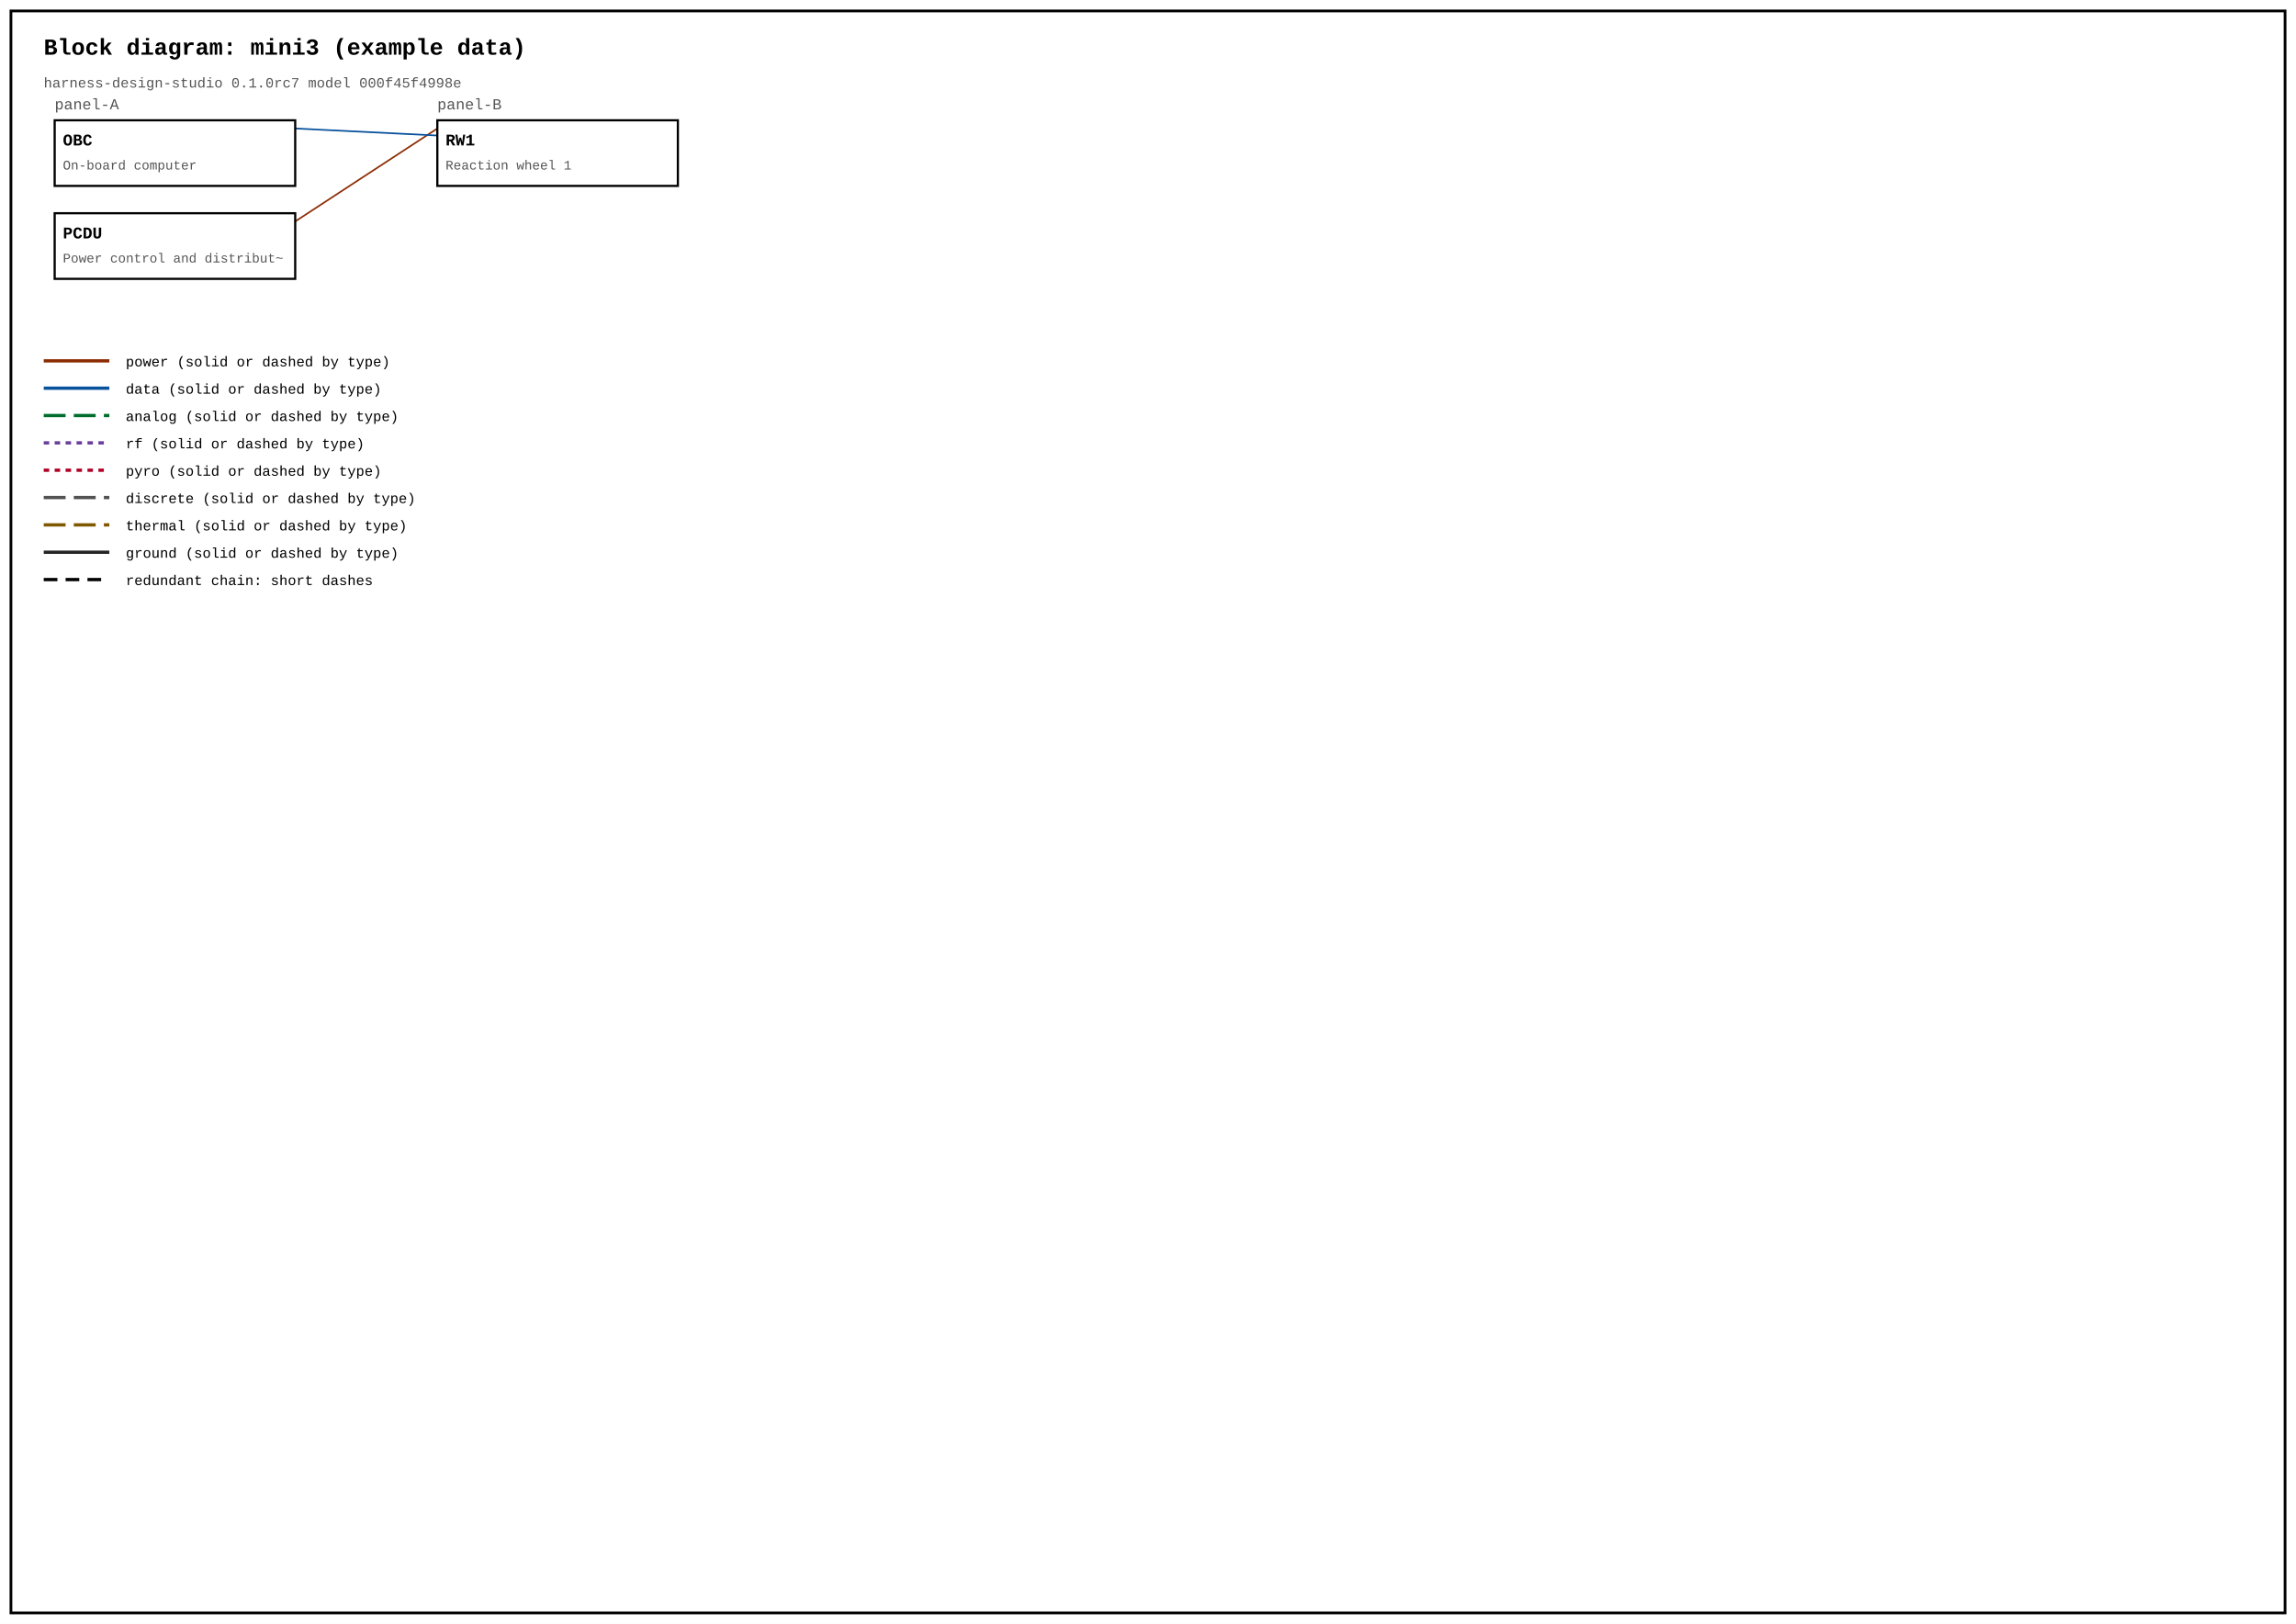
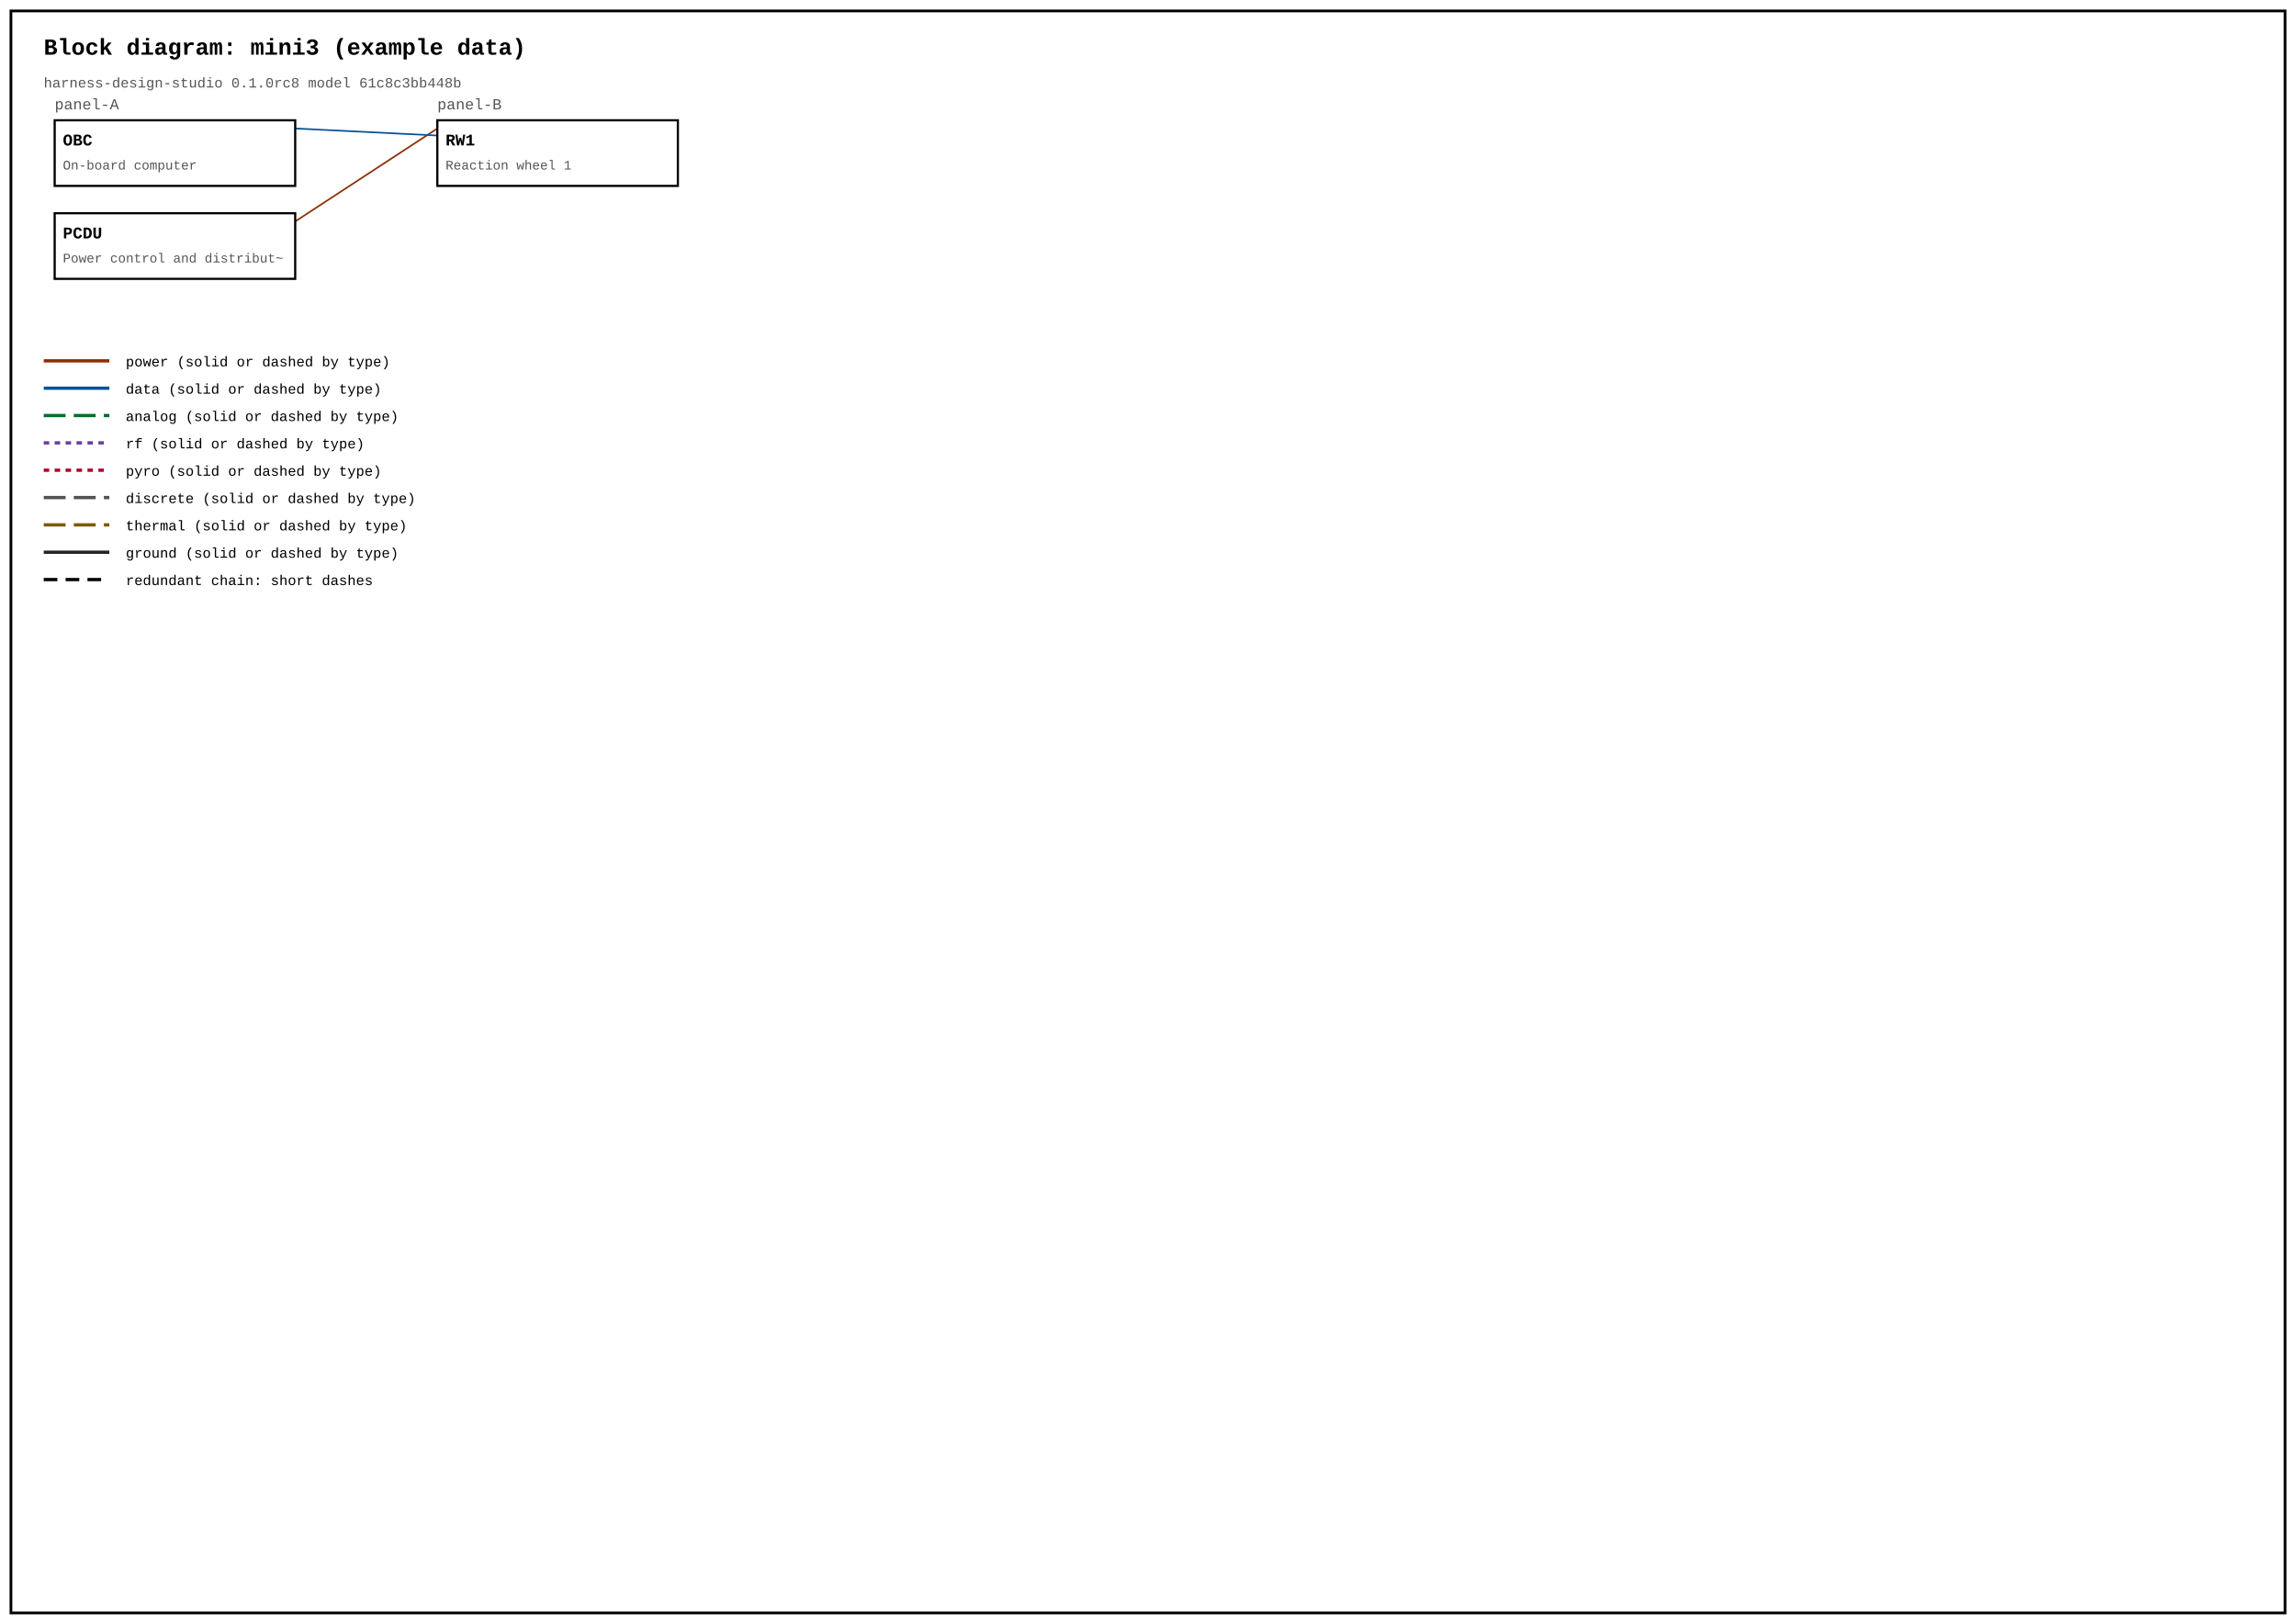
<svg xmlns="http://www.w3.org/2000/svg" width="420mm" height="297mm" viewBox="0 0 420 297" font-family="Courier New, Courier, monospace">
  <rect x="0" y="0" width="420" height="297" fill="#ffffff" />
  <rect x="2" y="2" width="416" height="293" fill="none" stroke="#000000" stroke-width="0.5" />
  <text x="8" y="10" font-size="4.2" font-weight="bold" text-anchor="start" fill="#000000">Block diagram: mini3 (example data)</text>
-   <text x="8" y="16" font-size="2.6" text-anchor="start" fill="#555555">harness-design-studio 0.1.0rc7 model 000f45f4998e</text>
+   <text x="8" y="16" font-size="2.6" text-anchor="start" fill="#555555">harness-design-studio 0.1.0rc8 model 61c8c3bb448b</text>
  <text x="10" y="20" font-size="2.8" text-anchor="start" fill="#555555">panel-A</text>
  <text x="80" y="20" font-size="2.8" text-anchor="start" fill="#555555">panel-B</text>
  <line x1="54" y1="40.5" x2="80" y2="23.5" stroke="#8c2d04" stroke-width="0.3" />
  <line x1="54" y1="23.5" x2="80" y2="24.786" stroke="#08519c" stroke-width="0.3" />
  <rect x="10" y="22" width="44" height="12" fill="#ffffff" stroke="#000000" stroke-width="0.4" />
  <text x="11.5" y="26.6" font-size="3" font-weight="bold" text-anchor="start" fill="#000000">OBC</text>
  <text x="11.5" y="31" font-size="2.4" text-anchor="start" fill="#555555">On-board computer</text>
  <rect x="10" y="39" width="44" height="12" fill="#ffffff" stroke="#000000" stroke-width="0.4" />
  <text x="11.5" y="43.6" font-size="3" font-weight="bold" text-anchor="start" fill="#000000">PCDU</text>
  <text x="11.5" y="48" font-size="2.4" text-anchor="start" fill="#555555">Power control and distribut~</text>
  <rect x="80" y="22" width="44" height="12" fill="#ffffff" stroke="#000000" stroke-width="0.4" />
  <text x="81.5" y="26.6" font-size="3" font-weight="bold" text-anchor="start" fill="#000000">RW1</text>
  <text x="81.5" y="31" font-size="2.4" text-anchor="start" fill="#555555">Reaction wheel 1</text>
  <line x1="8" y1="66" x2="20" y2="66" stroke="#8c2d04" stroke-width="0.6" />
  <text x="23" y="67" font-size="2.6" text-anchor="start" fill="#000000">power (solid or dashed by type)</text>
  <line x1="8" y1="71" x2="20" y2="71" stroke="#08519c" stroke-width="0.6" />
  <text x="23" y="72" font-size="2.6" text-anchor="start" fill="#000000">data (solid or dashed by type)</text>
  <line x1="8" y1="76" x2="20" y2="76" stroke="#006d2c" stroke-width="0.6" stroke-dasharray="4 1.5" />
  <text x="23" y="77" font-size="2.6" text-anchor="start" fill="#000000">analog (solid or dashed by type)</text>
  <line x1="8" y1="81" x2="20" y2="81" stroke="#6a3d9a" stroke-width="0.6" stroke-dasharray="1 1" />
  <text x="23" y="82" font-size="2.6" text-anchor="start" fill="#000000">rf (solid or dashed by type)</text>
  <line x1="8" y1="86" x2="20" y2="86" stroke="#b10026" stroke-width="0.6" stroke-dasharray="1 1" />
  <text x="23" y="87" font-size="2.6" text-anchor="start" fill="#000000">pyro (solid or dashed by type)</text>
  <line x1="8" y1="91" x2="20" y2="91" stroke="#525252" stroke-width="0.6" stroke-dasharray="4 1.5" />
  <text x="23" y="92" font-size="2.6" text-anchor="start" fill="#000000">discrete (solid or dashed by type)</text>
  <line x1="8" y1="96" x2="20" y2="96" stroke="#7f5800" stroke-width="0.6" stroke-dasharray="4 1.5" />
  <text x="23" y="97" font-size="2.6" text-anchor="start" fill="#000000">thermal (solid or dashed by type)</text>
  <line x1="8" y1="101" x2="20" y2="101" stroke="#252525" stroke-width="0.6" />
  <text x="23" y="102" font-size="2.6" text-anchor="start" fill="#000000">ground (solid or dashed by type)</text>
  <line x1="8" y1="106" x2="20" y2="106" stroke="#000000" stroke-width="0.6" stroke-dasharray="2.5 1.5" />
  <text x="23" y="107" font-size="2.6" text-anchor="start" fill="#000000">redundant chain: short dashes</text>
</svg>
